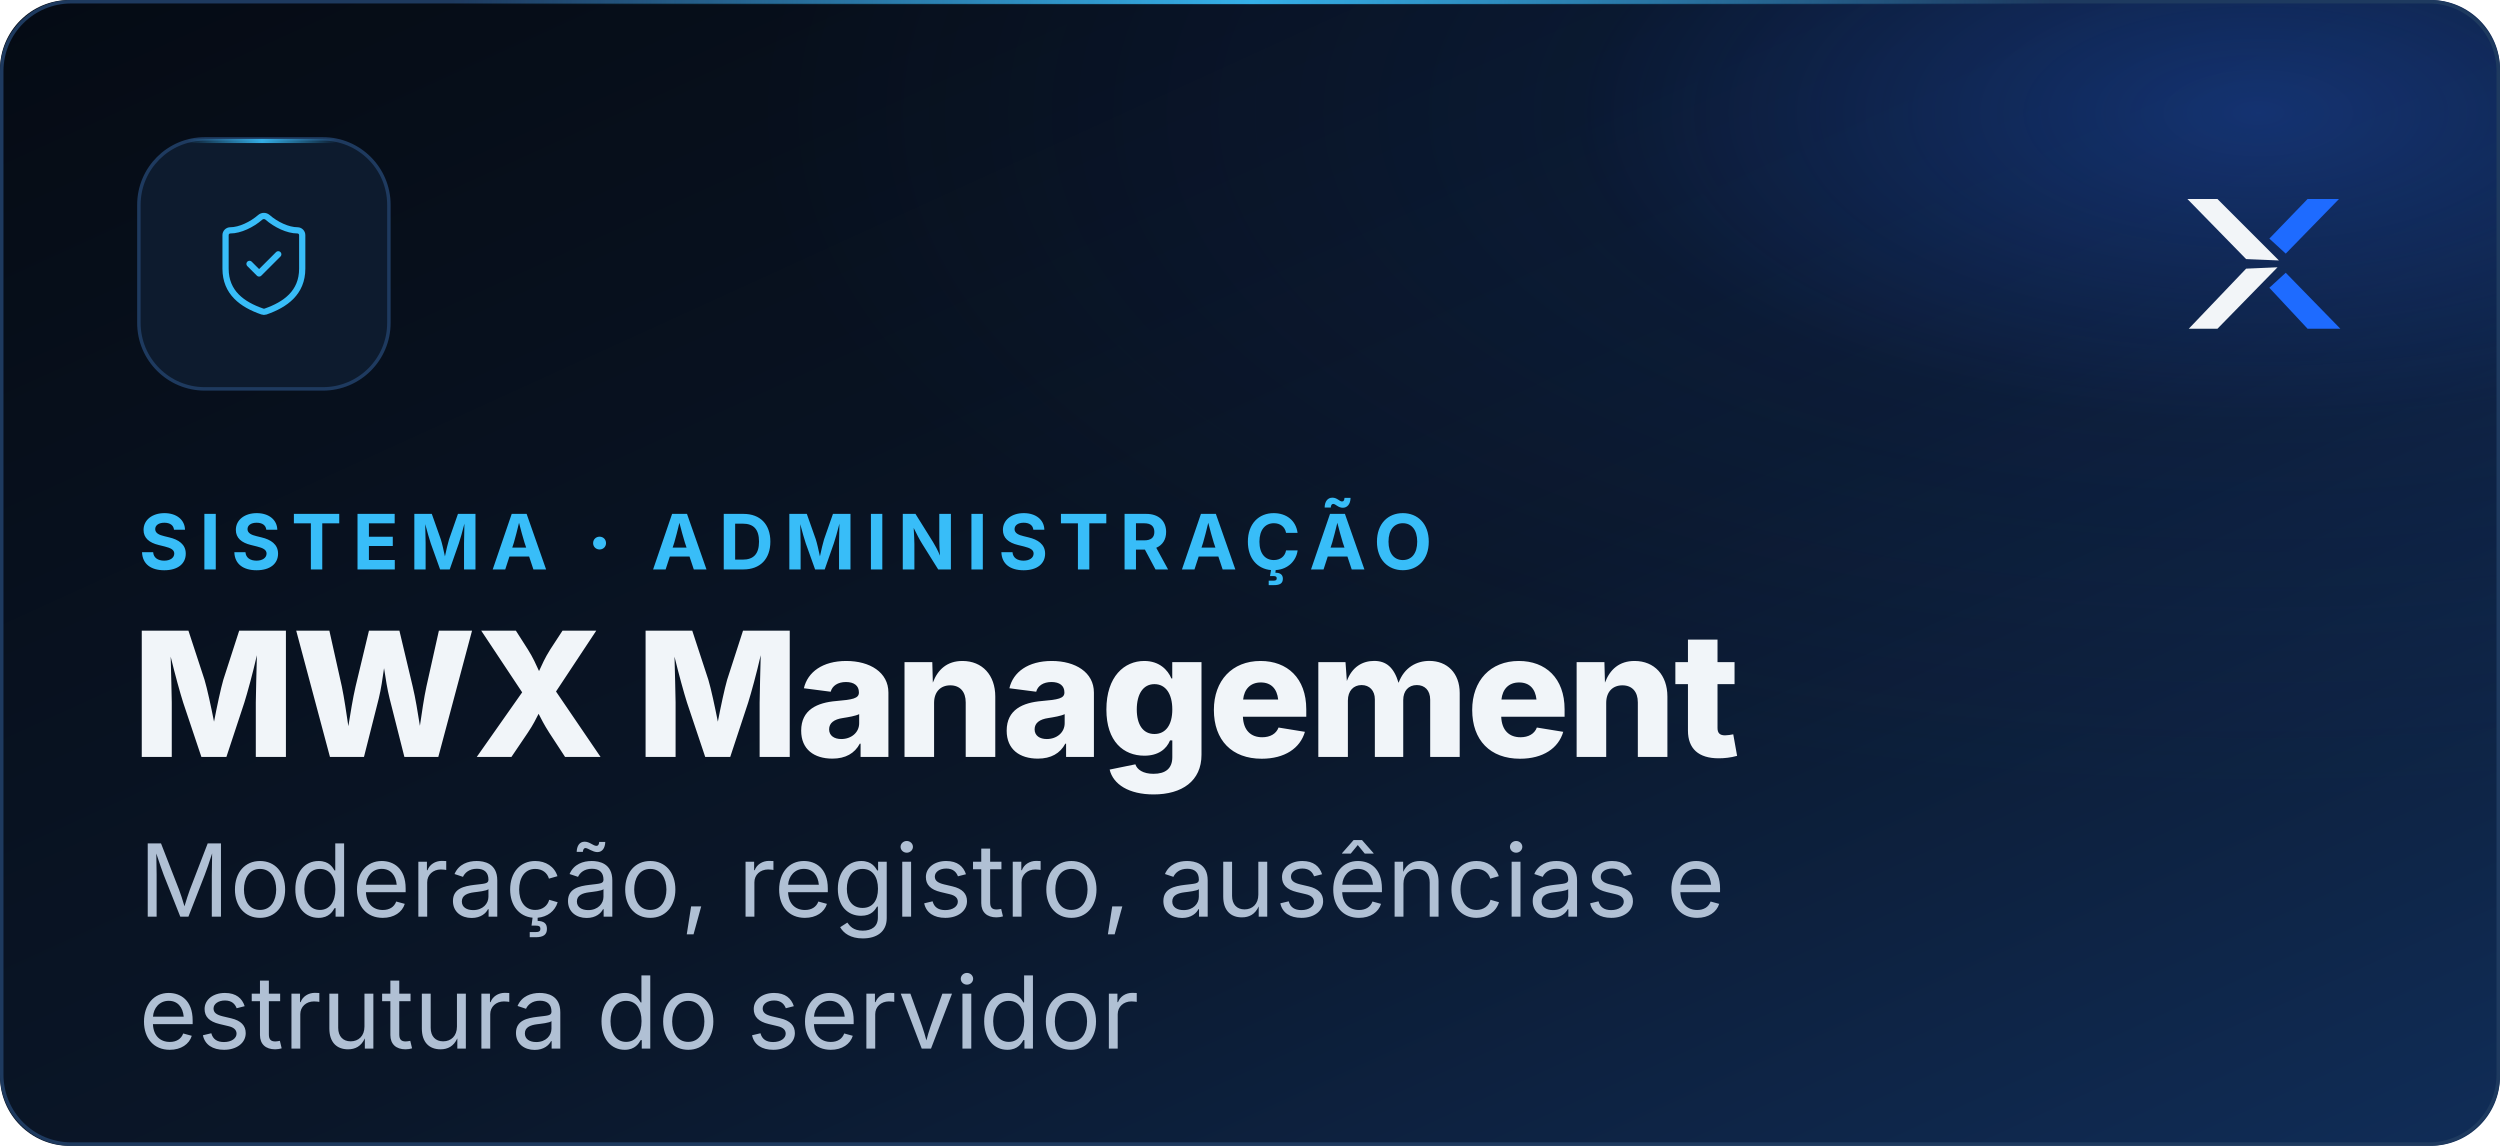
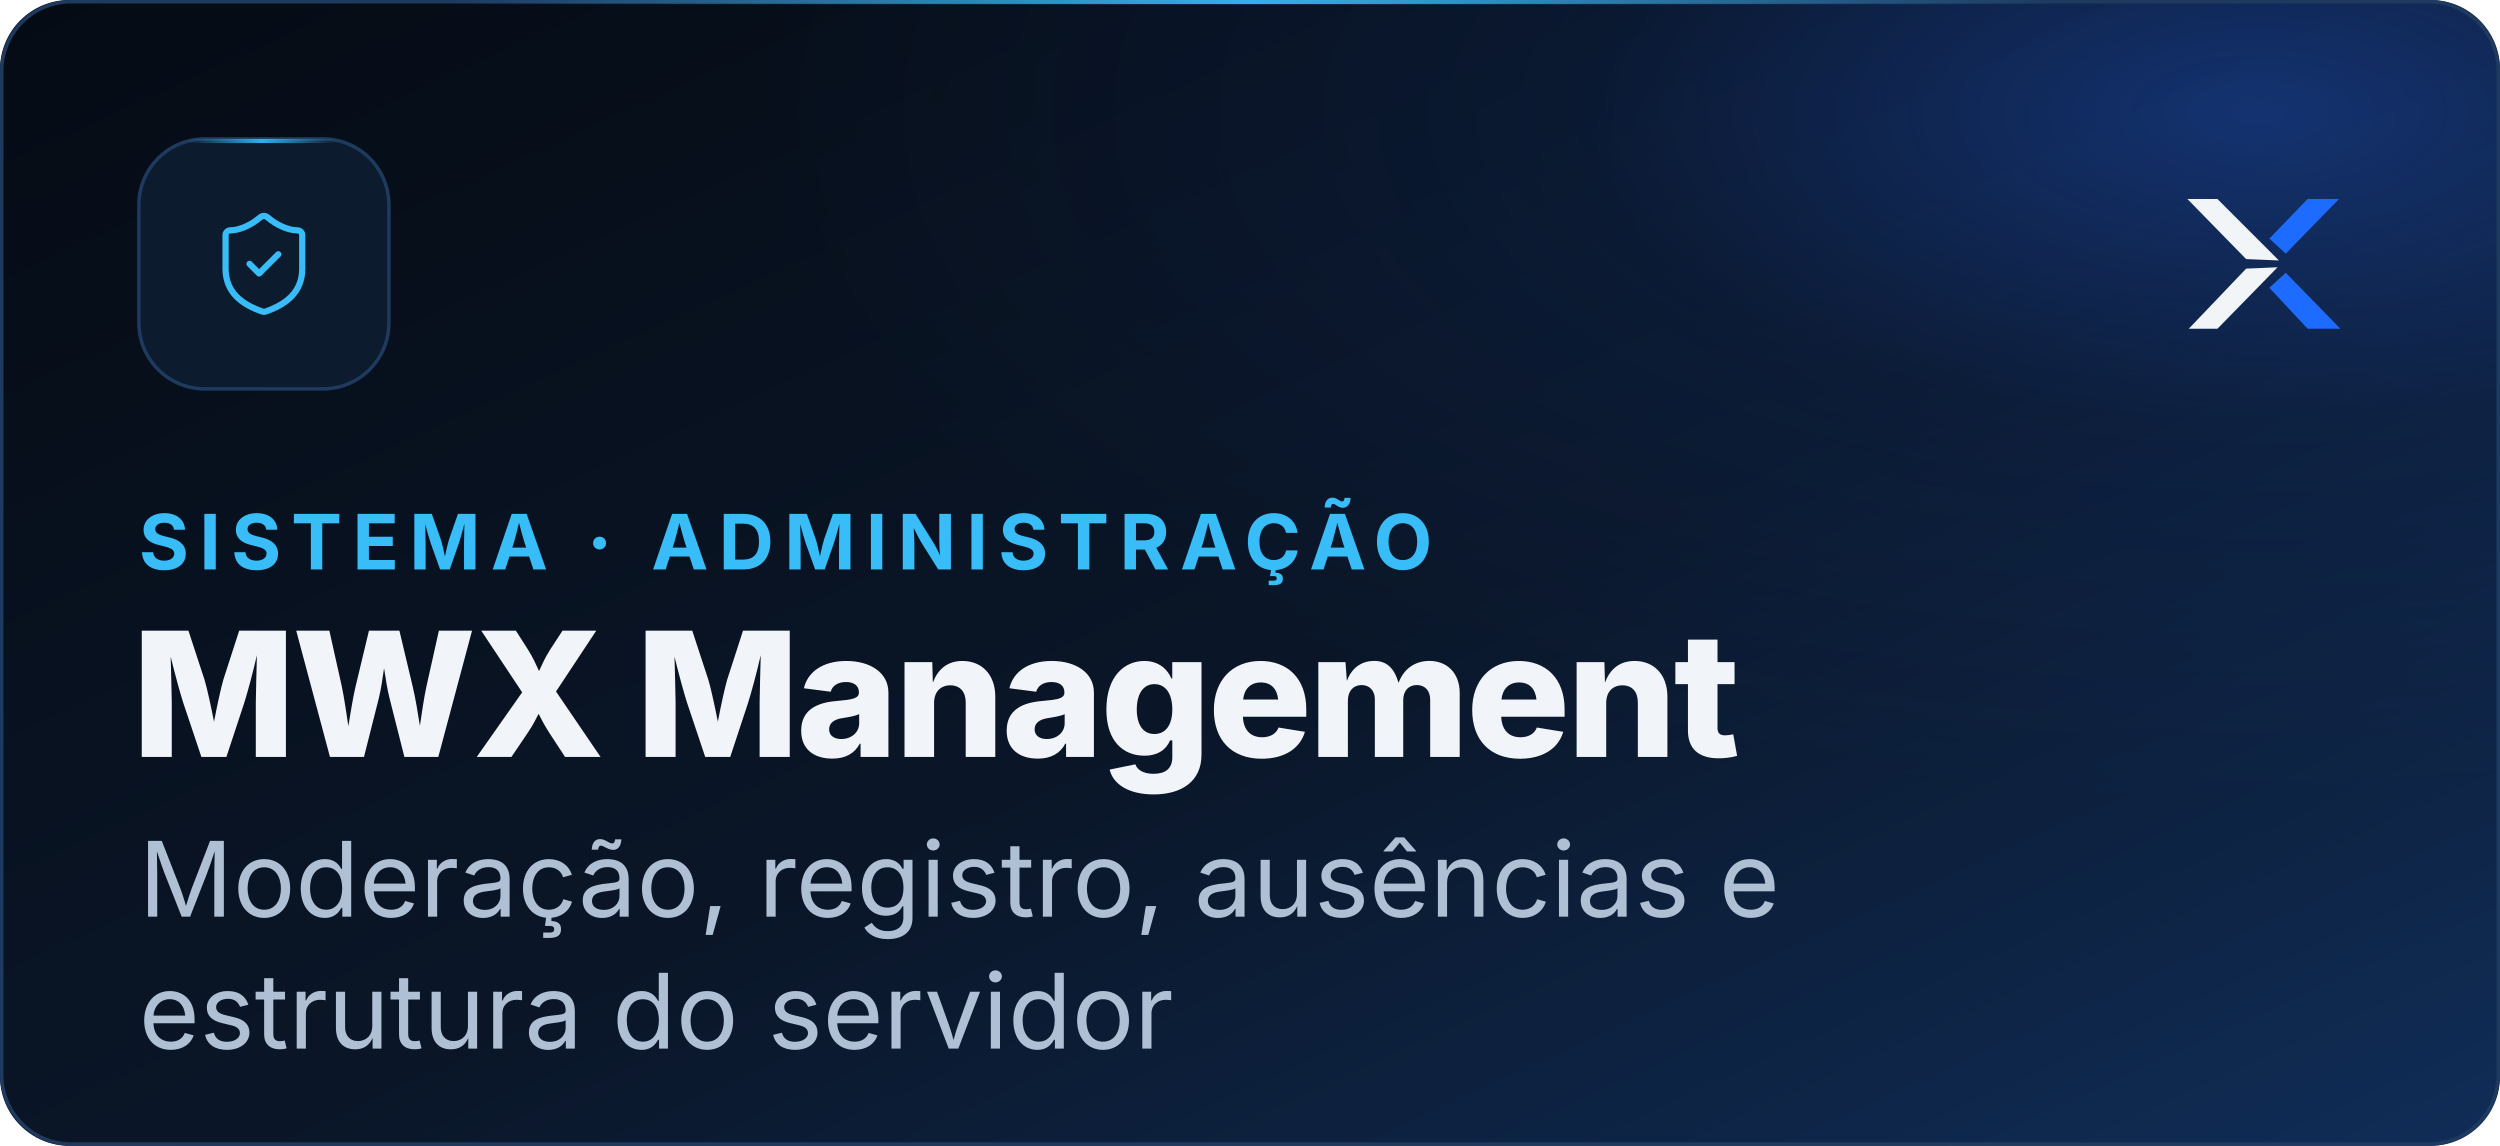
<svg xmlns="http://www.w3.org/2000/svg" width="720" height="330" viewBox="0 0 720 330" role="img" aria-label="MWX Management — Moderação, registro, ausências e estrutura do servidor" font-family="'Segoe UI', 'Inter', 'Helvetica Neue', Arial, sans-serif">
  <defs>
    <linearGradient id="bgdmmanagement" x1="0" y1="0" x2="1" y2="1">
      <stop offset="0" stop-color="#050B14" />
      <stop offset=".55" stop-color="#0A1628" />
      <stop offset="1" stop-color="#102D58" />
    </linearGradient>
    <radialGradient id="glowdmmanagement" cx="0.9" cy="0.1" r=".6">
      <stop offset="0" stop-color="#2563EB" stop-opacity=".38" />
      <stop offset=".45" stop-color="#2563EB" stop-opacity=".08" />
      <stop offset="1" stop-color="#2563EB" stop-opacity="0" />
    </radialGradient>
    <linearGradient id="edgedmmanagement" x1="0" y1="0" x2="1" y2="0">
      <stop offset="0" stop-color="#38BDF8" stop-opacity="0" />
      <stop offset=".5" stop-color="#38BDF8" stop-opacity=".9" />
      <stop offset="1" stop-color="#38BDF8" stop-opacity="0" />
    </linearGradient>
    <clipPath id="clipdmmanagement">
      <rect width="720" height="330" rx="20" />
    </clipPath>
  </defs>
  <g clip-path="url(#clipdmmanagement)">
    <rect width="720" height="330" fill="url(#bgdmmanagement)" />
    <rect width="720" height="330" fill="url(#glowdmmanagement)" />
  </g>
  <rect x=".5" y=".5" width="719" height="329" rx="20" fill="none" stroke="#1E3A5F" />
  <rect x="130" y="0" width="461" height="1.2" fill="url(#edgedmmanagement)" />
  <rect x="40" y="40" width="72" height="72" rx="19" fill="#0D1B2E" stroke="#1E3A5F" />
  <rect x="54" y="40" width="43" height="1.2" fill="url(#edgedmmanagement)" />
  <g transform="translate(59.44 59.44) scale(1.38)" fill="none" stroke="#38BDF8" stroke-width="1.30" stroke-linecap="round" stroke-linejoin="round" color="#38BDF8">
    <path d="M20 13c0 5-3.5 7.5-7.66 8.95a1 1 0 0 1-.67-.01C7.5 20.5 4 18 4 13V6a1 1 0 0 1 1-1c2 0 4.5-1.2 6.24-2.72a1.17 1.17 0 0 1 1.52 0C14.51 3.81 17 5 19 5a1 1 0 0 1 1 1z" />
    <path d="m9 12 2 2 4-4" />
  </g>
  <g transform="translate(628 55.34) scale(0.3934)">
    <g fill="#F2F5F8">
      <path d="M 71,55 L 48,56 L 6,100 L 27,100 Z" />
      <path d="M 5,5 L 48,49 L 72,50 L 27,5 Z" />
    </g>
    <g fill="#1E6BFF">
      <path d="M 65,70 L 93,100 L 117,100 L 77,59 Z" />
      <path d="M 116,5 L 93,5 L 65,34 L 77,45 Z" />
    </g>
  </g>
  <text x="40" y="164" fill="#38BDF8" font-size="22" font-weight="700" letter-spacing="3">SISTEMA · ADMINISTRAÇÃO</text>
  <text x="38" y="218" fill="#F1F5F9" font-size="50" font-weight="800" letter-spacing="-1">MWX Management</text>
-   <text x="40" y="264.0" fill="#B0C0D4" font-size="29" font-weight="400" text-anchor="start">Moderação, registro, ausências e</text>
-   <text x="40" y="302.0" fill="#B0C0D4" font-size="29" font-weight="400" text-anchor="start">estrutura do servidor</text>
+   <text x="40" y="264.0" fill="#B0C0D4" font-size="30" font-weight="400" text-anchor="start">Moderação, registro, ausências e</text>
+   <text x="40" y="302.0" fill="#B0C0D4" font-size="30" font-weight="400" text-anchor="start">estrutura do servidor</text>
</svg>
